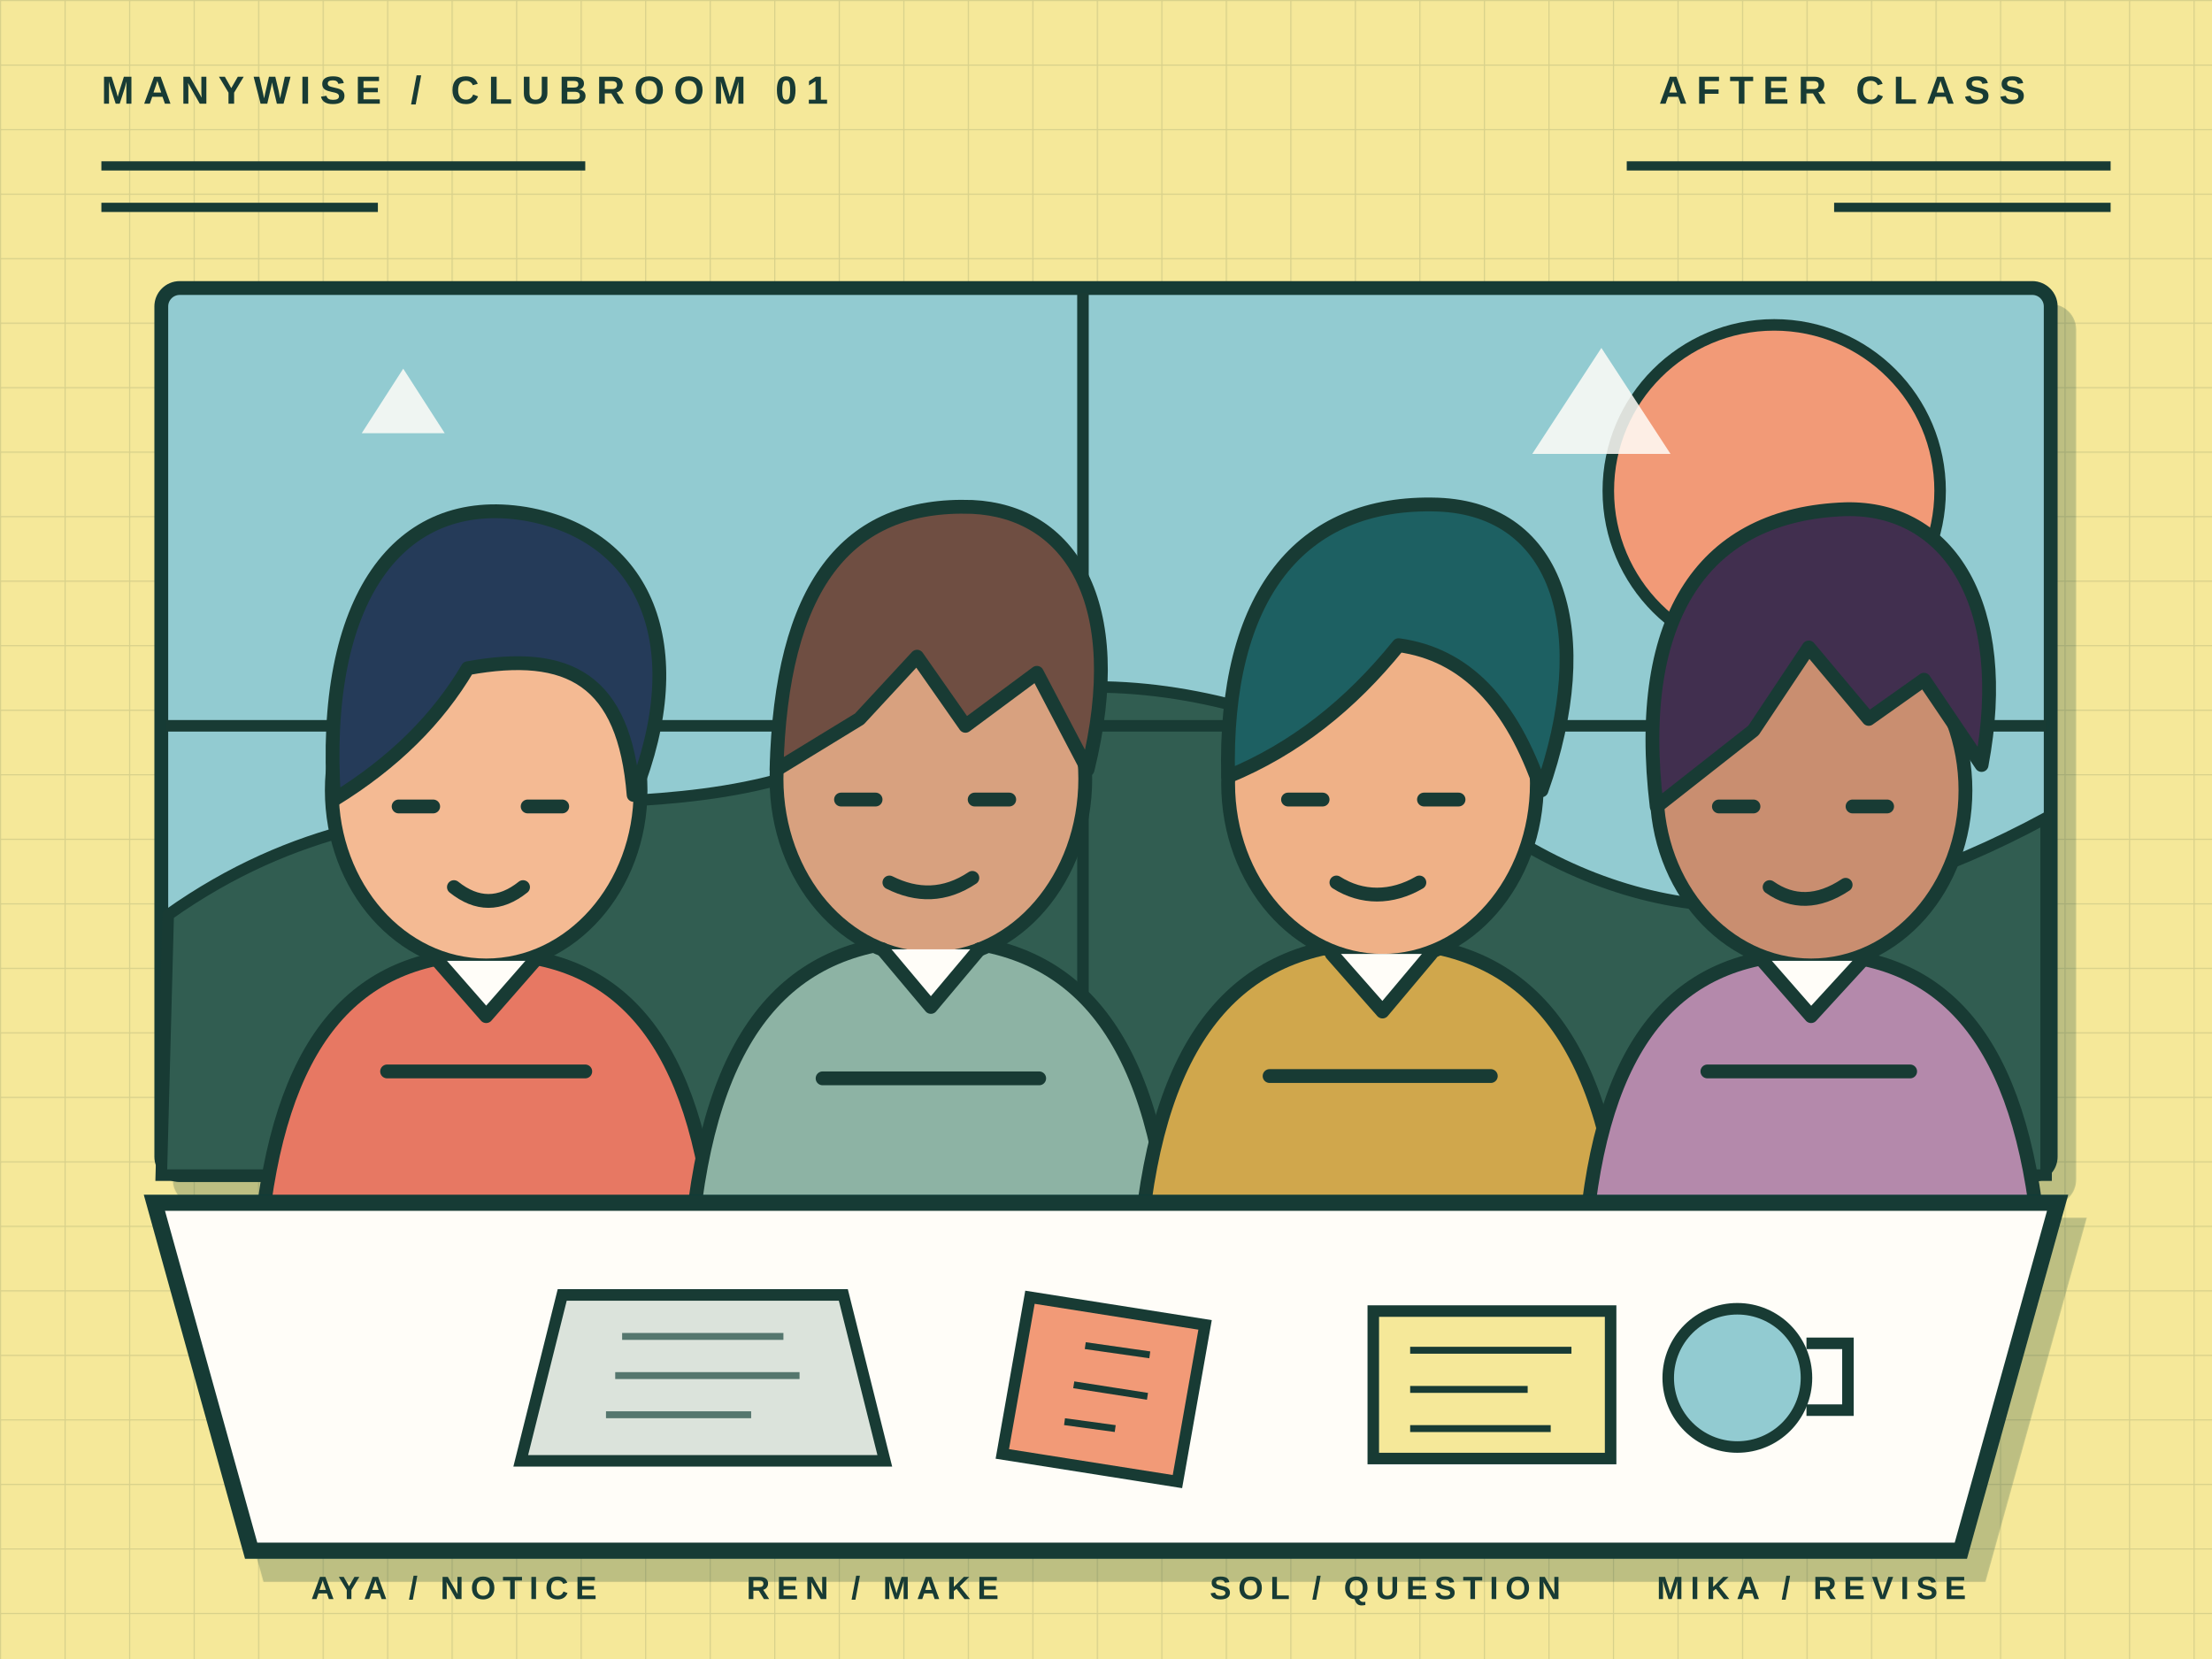
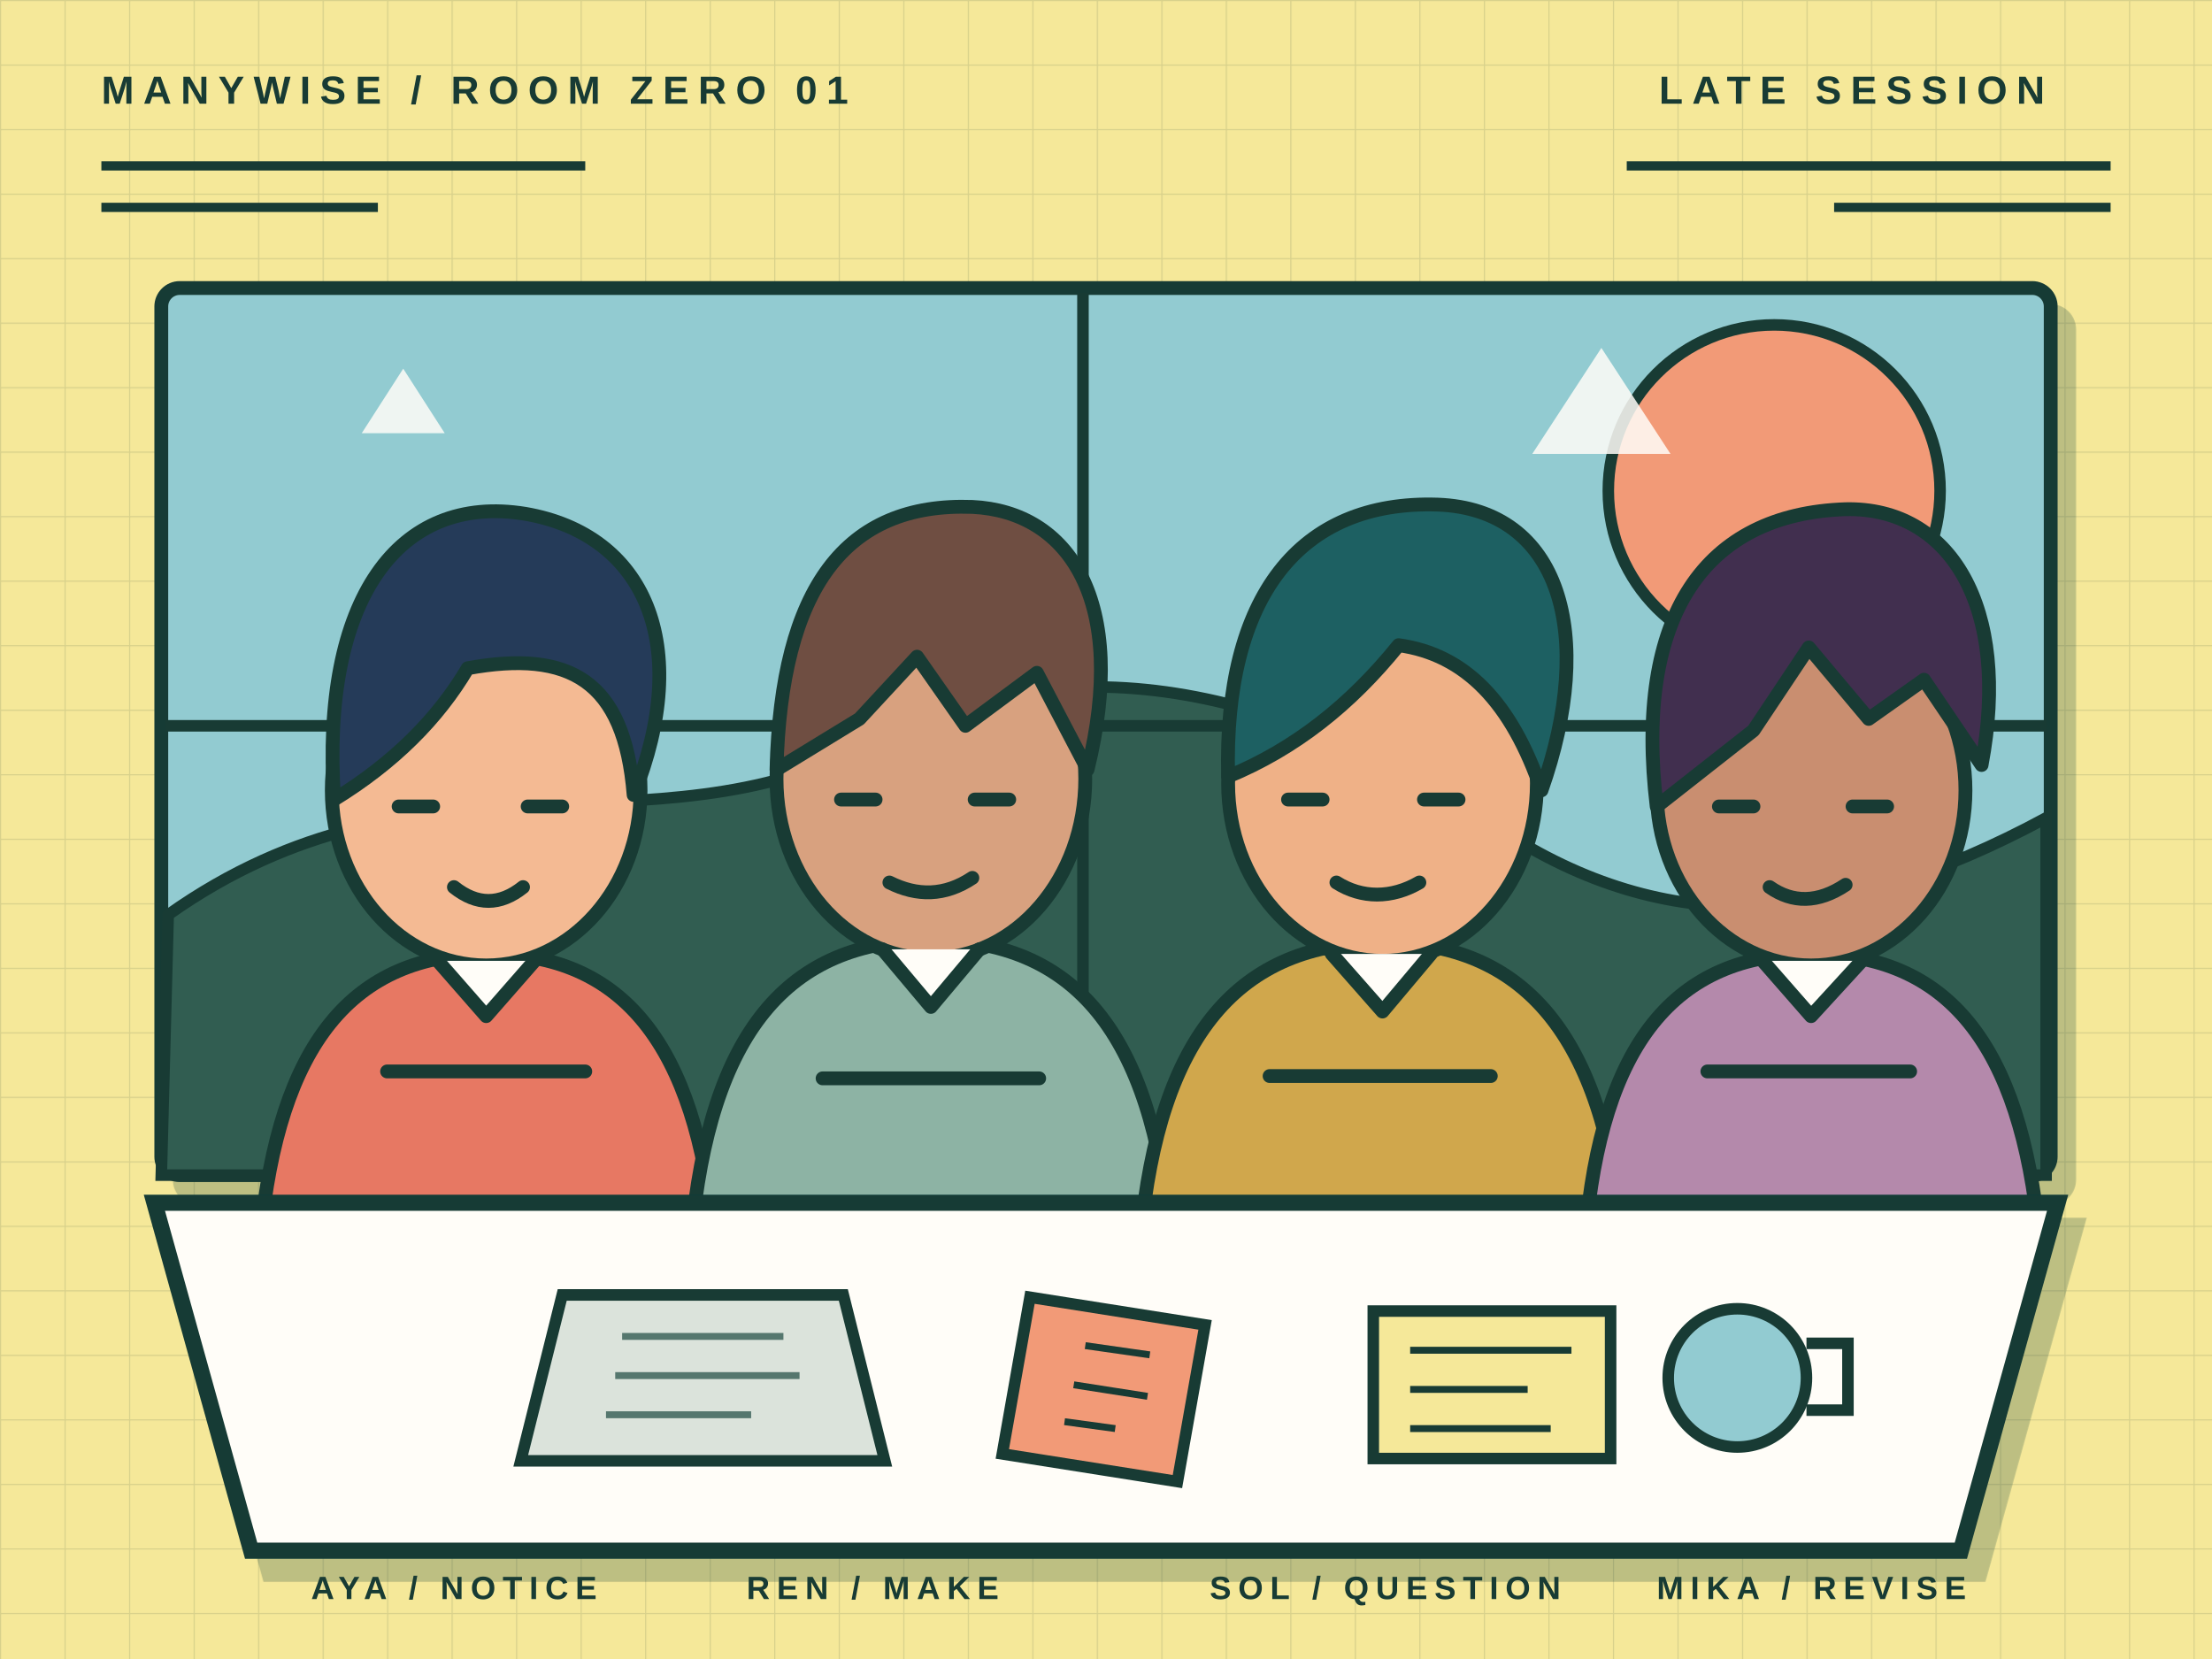
<svg xmlns="http://www.w3.org/2000/svg" viewBox="0 0 960 720" role="img" aria-labelledby="title desc">
  <defs>
    <pattern id="grid" width="28" height="28" patternUnits="userSpaceOnUse">
      <path d="M28 0H0V28" fill="none" stroke="#183b34" stroke-opacity=".13" />
    </pattern>
    <filter id="shadow" x="-20%" y="-20%" width="140%" height="140%">
      <feDropShadow dx="8" dy="10" stdDeviation="0" flood-color="#183b34" flood-opacity=".23" />
    </filter>
  </defs>
  <rect width="960" height="720" fill="#f5e899" />
  <rect width="960" height="720" fill="url(#grid)" />
  <path d="M44 72h210M44 90h120M706 72h210M796 90h120" stroke="#183b34" stroke-width="4" />
-   <text x="44" y="45" font-family="Arial,sans-serif" font-size="17" font-weight="800" letter-spacing="4" fill="#183b34">MANYWISE / CLUBROOM 01</text>
-   <text x="720" y="45" font-family="Arial,sans-serif" font-size="17" font-weight="800" letter-spacing="4" fill="#183b34">AFTER CLASS</text>
+   <text x="44" y="45" font-family="Arial,sans-serif" font-size="17" font-weight="800" letter-spacing="4" fill="#183b34">MANYWISE / ROOM ZERO 01</text>
+   <text x="720" y="45" font-family="Arial,sans-serif" font-size="17" font-weight="800" letter-spacing="4" fill="#183b34">LATE SESSION</text>
  <rect x="70" y="125" width="820" height="385" rx="8" fill="#92cbd1" stroke="#183b34" stroke-width="6" filter="url(#shadow)" />
  <circle cx="770" cy="213" r="72" fill="#f29a77" stroke="#183b34" stroke-width="5" />
  <path d="M73 397c110-78 210-24 304-74 95-51 193-16 274 37 72 47 146 44 237-5v155H70z" fill="#315d51" stroke="#183b34" stroke-width="5" />
  <path d="M470 127v383M72 315h816" stroke="#183b34" stroke-width="5" />
  <path d="M695 151l30 46h-60zM175 160l18 28h-36z" fill="#fffdf8" opacity=".85" />
  <g stroke="#183b34" stroke-width="6" stroke-linejoin="round" stroke-linecap="round">
    <path d="M113 537c8-84 40-123 99-123 58 0 90 39 98 123" fill="#e77863" />
    <ellipse cx="211" cy="343" rx="67" ry="76" fill="#f4ba93" />
    <path d="M145 347c-6-87 28-133 83-124 52 9 73 57 47 122-4-50-28-63-72-55-13 22-32 41-58 57z" fill="#253b59" />
    <path d="M173 350h15M229 350h15" />
    <path d="M197 385c10 8 20 8 30 0" fill="none" />
    <path d="M190 417l21 24 21-24" fill="#fffdf8" />
    <path d="M168 465h86" />
    <path d="M300 537c8-89 42-129 104-129s96 40 104 129" fill="#8db3a4" />
    <ellipse cx="404" cy="338" rx="67" ry="78" fill="#d8a17f" />
    <path d="M337 334c2-79 30-116 85-114 42 2 68 41 50 114l-22-42-31 23-21-30-25 27-36 22z" fill="#6f4e42" />
    <path d="M365 347h15M423 347h15" />
    <path d="M386 383c12 6 24 6 36-2" fill="none" />
    <path d="M383 412l21 25 21-25" fill="#fffdf8" />
    <path d="M357 468h94" />
    <path d="M495 537c8-88 43-128 105-128 61 0 96 40 104 128" fill="#d0a74c" />
    <ellipse cx="600" cy="340" rx="67" ry="77" fill="#efb187" />
    <path d="M533 337c-2-78 31-120 91-118 53 2 69 56 45 124-13-38-33-59-62-63-21 26-45 45-74 57z" fill="#1d6062" />
    <path d="M559 347h15M618 347h15" />
    <path d="M580 383c11 7 24 7 36 0" fill="none" />
    <path d="M578 414l22 25 21-25" fill="#fffdf8" />
    <path d="M551 467h96" />
    <path d="M688 537c7-84 39-123 98-123s91 39 99 123" fill="#b489ab" />
    <ellipse cx="786" cy="343" rx="67" ry="76" fill="#c98e70" />
    <path d="M719 350c-10-83 21-127 82-129 45-1 72 42 59 111l-25-37-24 17-26-31-24 36-42 33z" fill="#412f4f" />
    <path d="M746 350h15M804 350h15" />
    <path d="M768 385c10 7 21 7 33-1" fill="none" />
    <path d="M765 417l21 24 22-24" fill="#fffdf8" />
    <path d="M741 465h88" />
  </g>
  <path d="M67 522h826l-42 151H109z" fill="#fffdf8" stroke="#183b34" stroke-width="7" filter="url(#shadow)" />
  <path d="M244 562h122l18 72H226z" fill="#dbe3db" stroke="#183b34" stroke-width="5" />
  <path d="M270 580h70M267 597h80M263 614h63" stroke="#55776e" stroke-width="3" />
  <path d="M447 563l76 12-12 68-76-12z" fill="#f29a77" stroke="#183b34" stroke-width="5" />
  <path d="M471 584l28 4M466 601l32 5M462 617l22 3" stroke="#183b34" stroke-width="3" />
  <path d="M596 569h103v64H596z" fill="#f5e899" stroke="#183b34" stroke-width="5" />
  <path d="M612 586h70M612 603h51M612 620h61" stroke="#183b34" stroke-width="3" />
  <circle cx="754" cy="598" r="30" fill="#92cbd1" stroke="#183b34" stroke-width="5" />
  <path d="M784 583h18v29h-18" fill="none" stroke="#183b34" stroke-width="5" />
  <g font-family="Arial,sans-serif" font-size="14" font-weight="800" letter-spacing="3" fill="#183b34">
    <text x="135" y="694">AYA / NOTICE</text>
    <text x="324" y="694">REN / MAKE</text>
    <text x="525" y="694">SOL / QUESTION</text>
    <text x="719" y="694">MIKA / REVISE</text>
  </g>
</svg>
